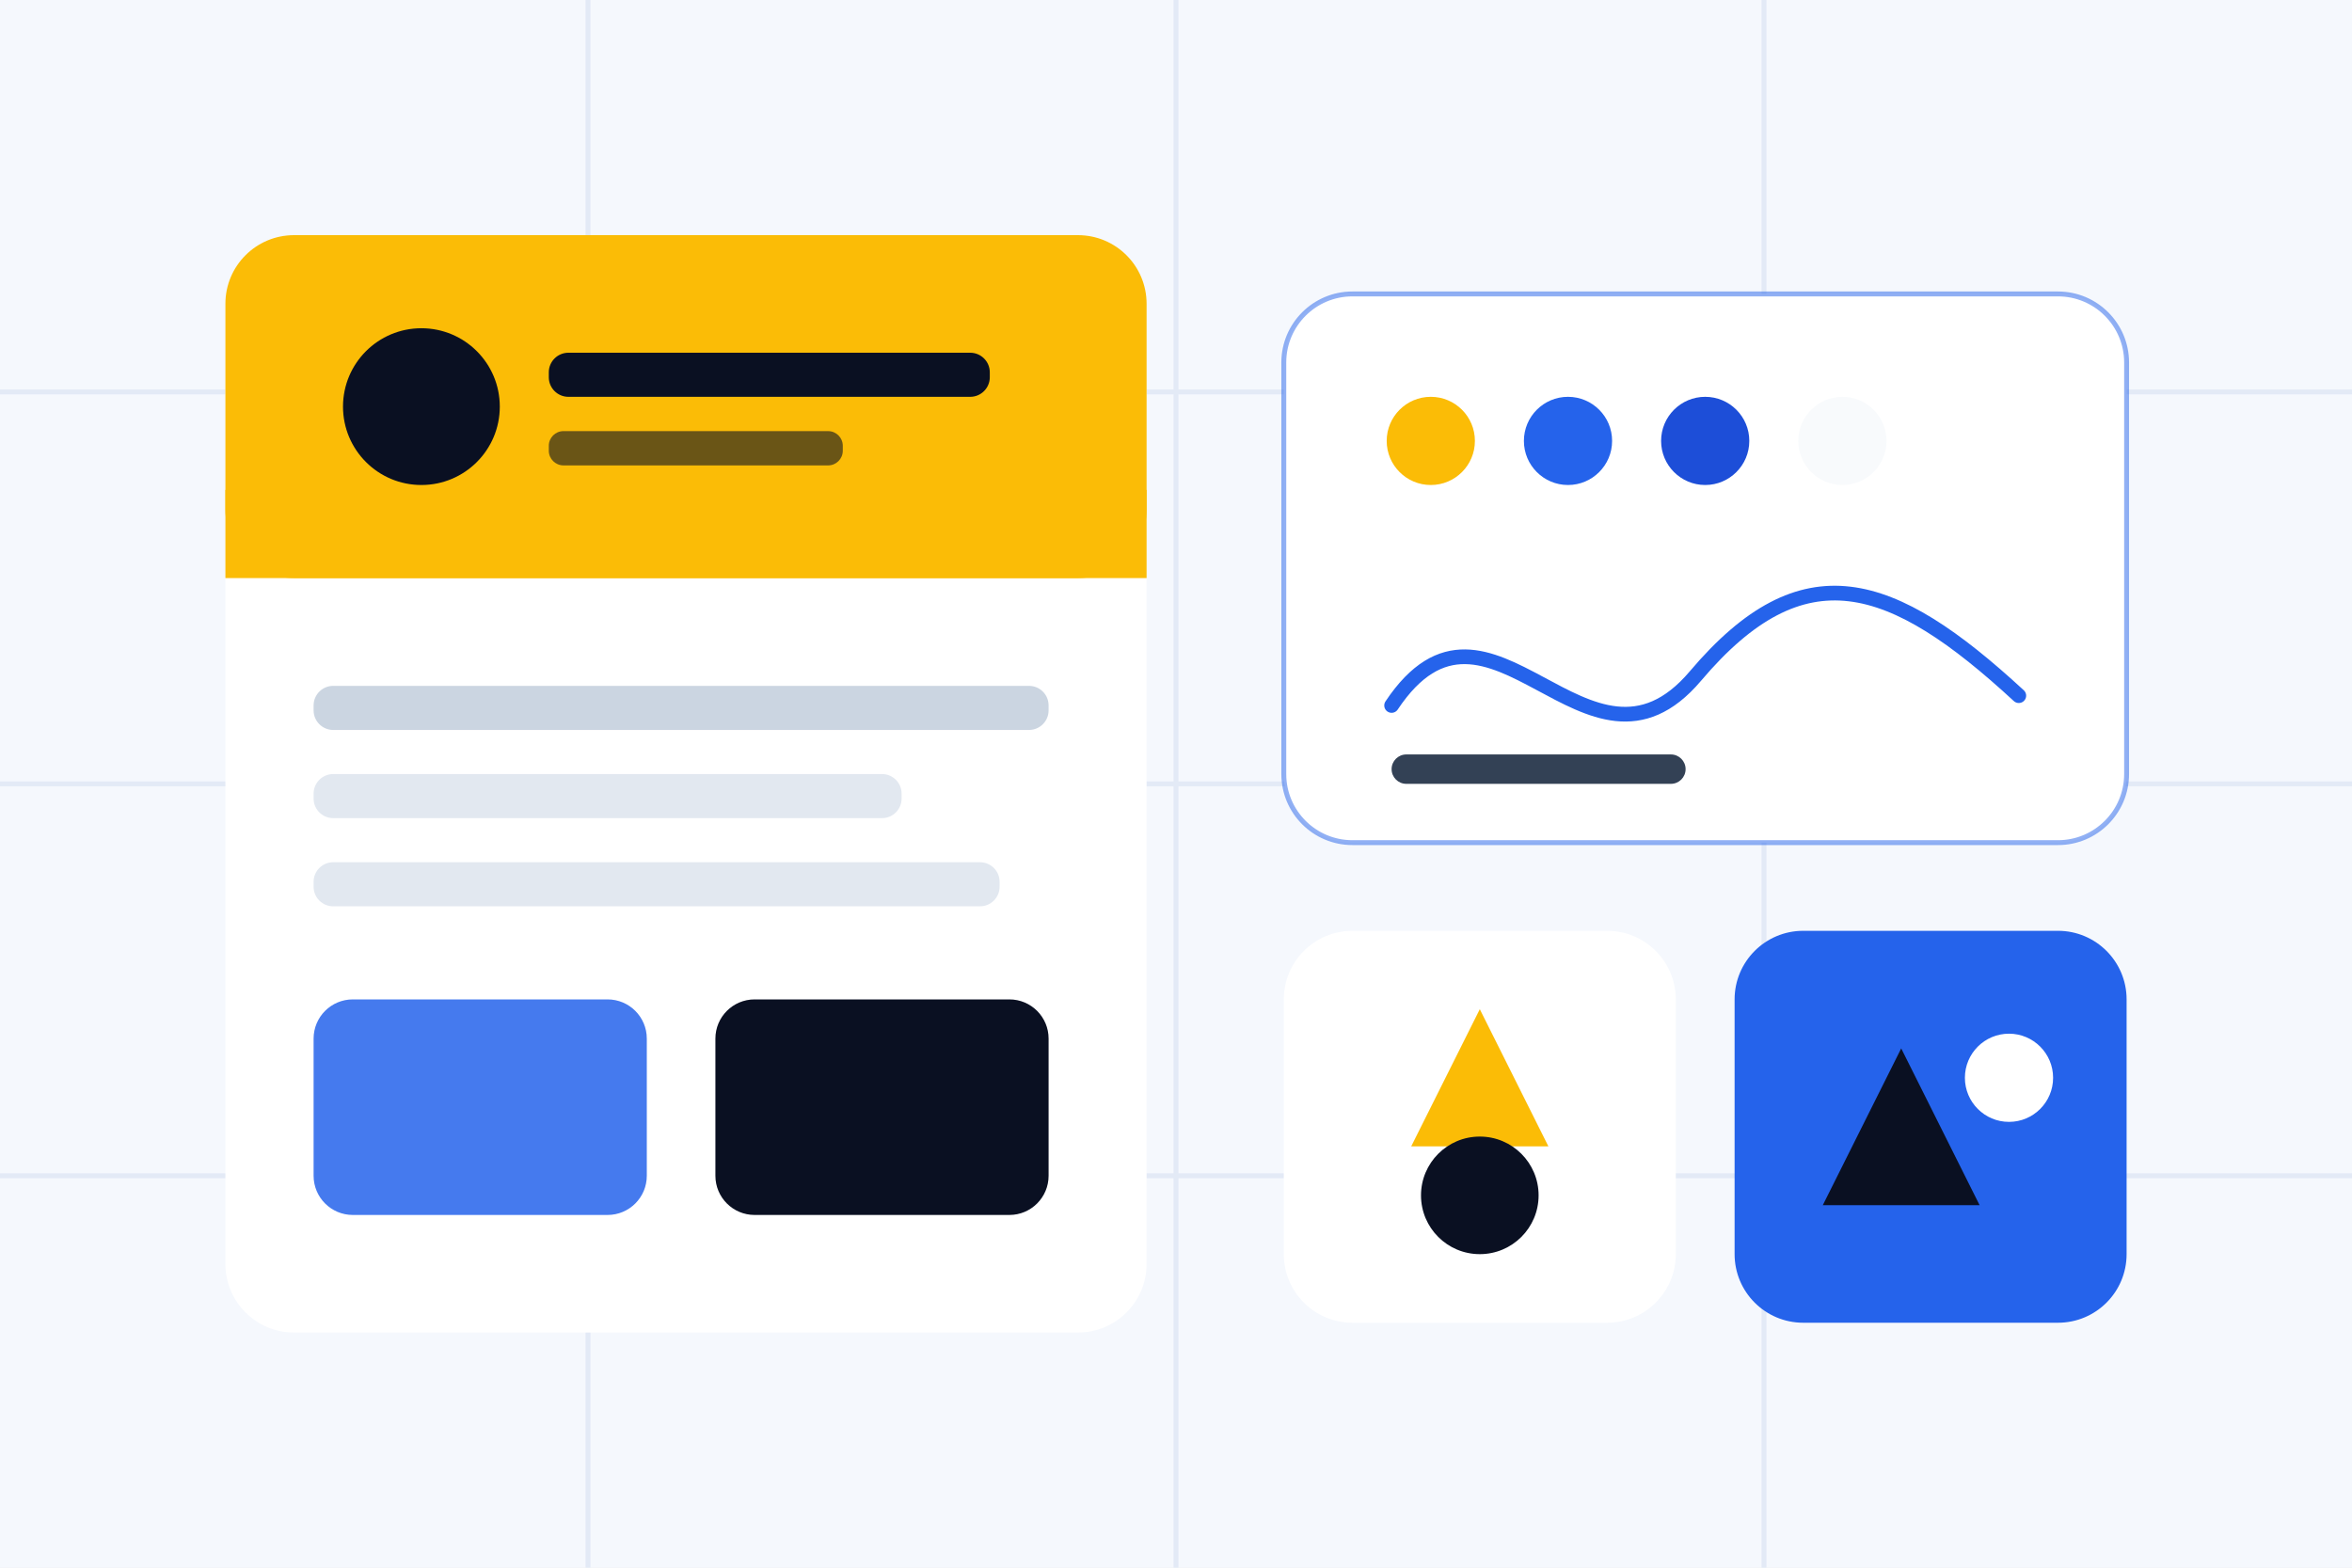
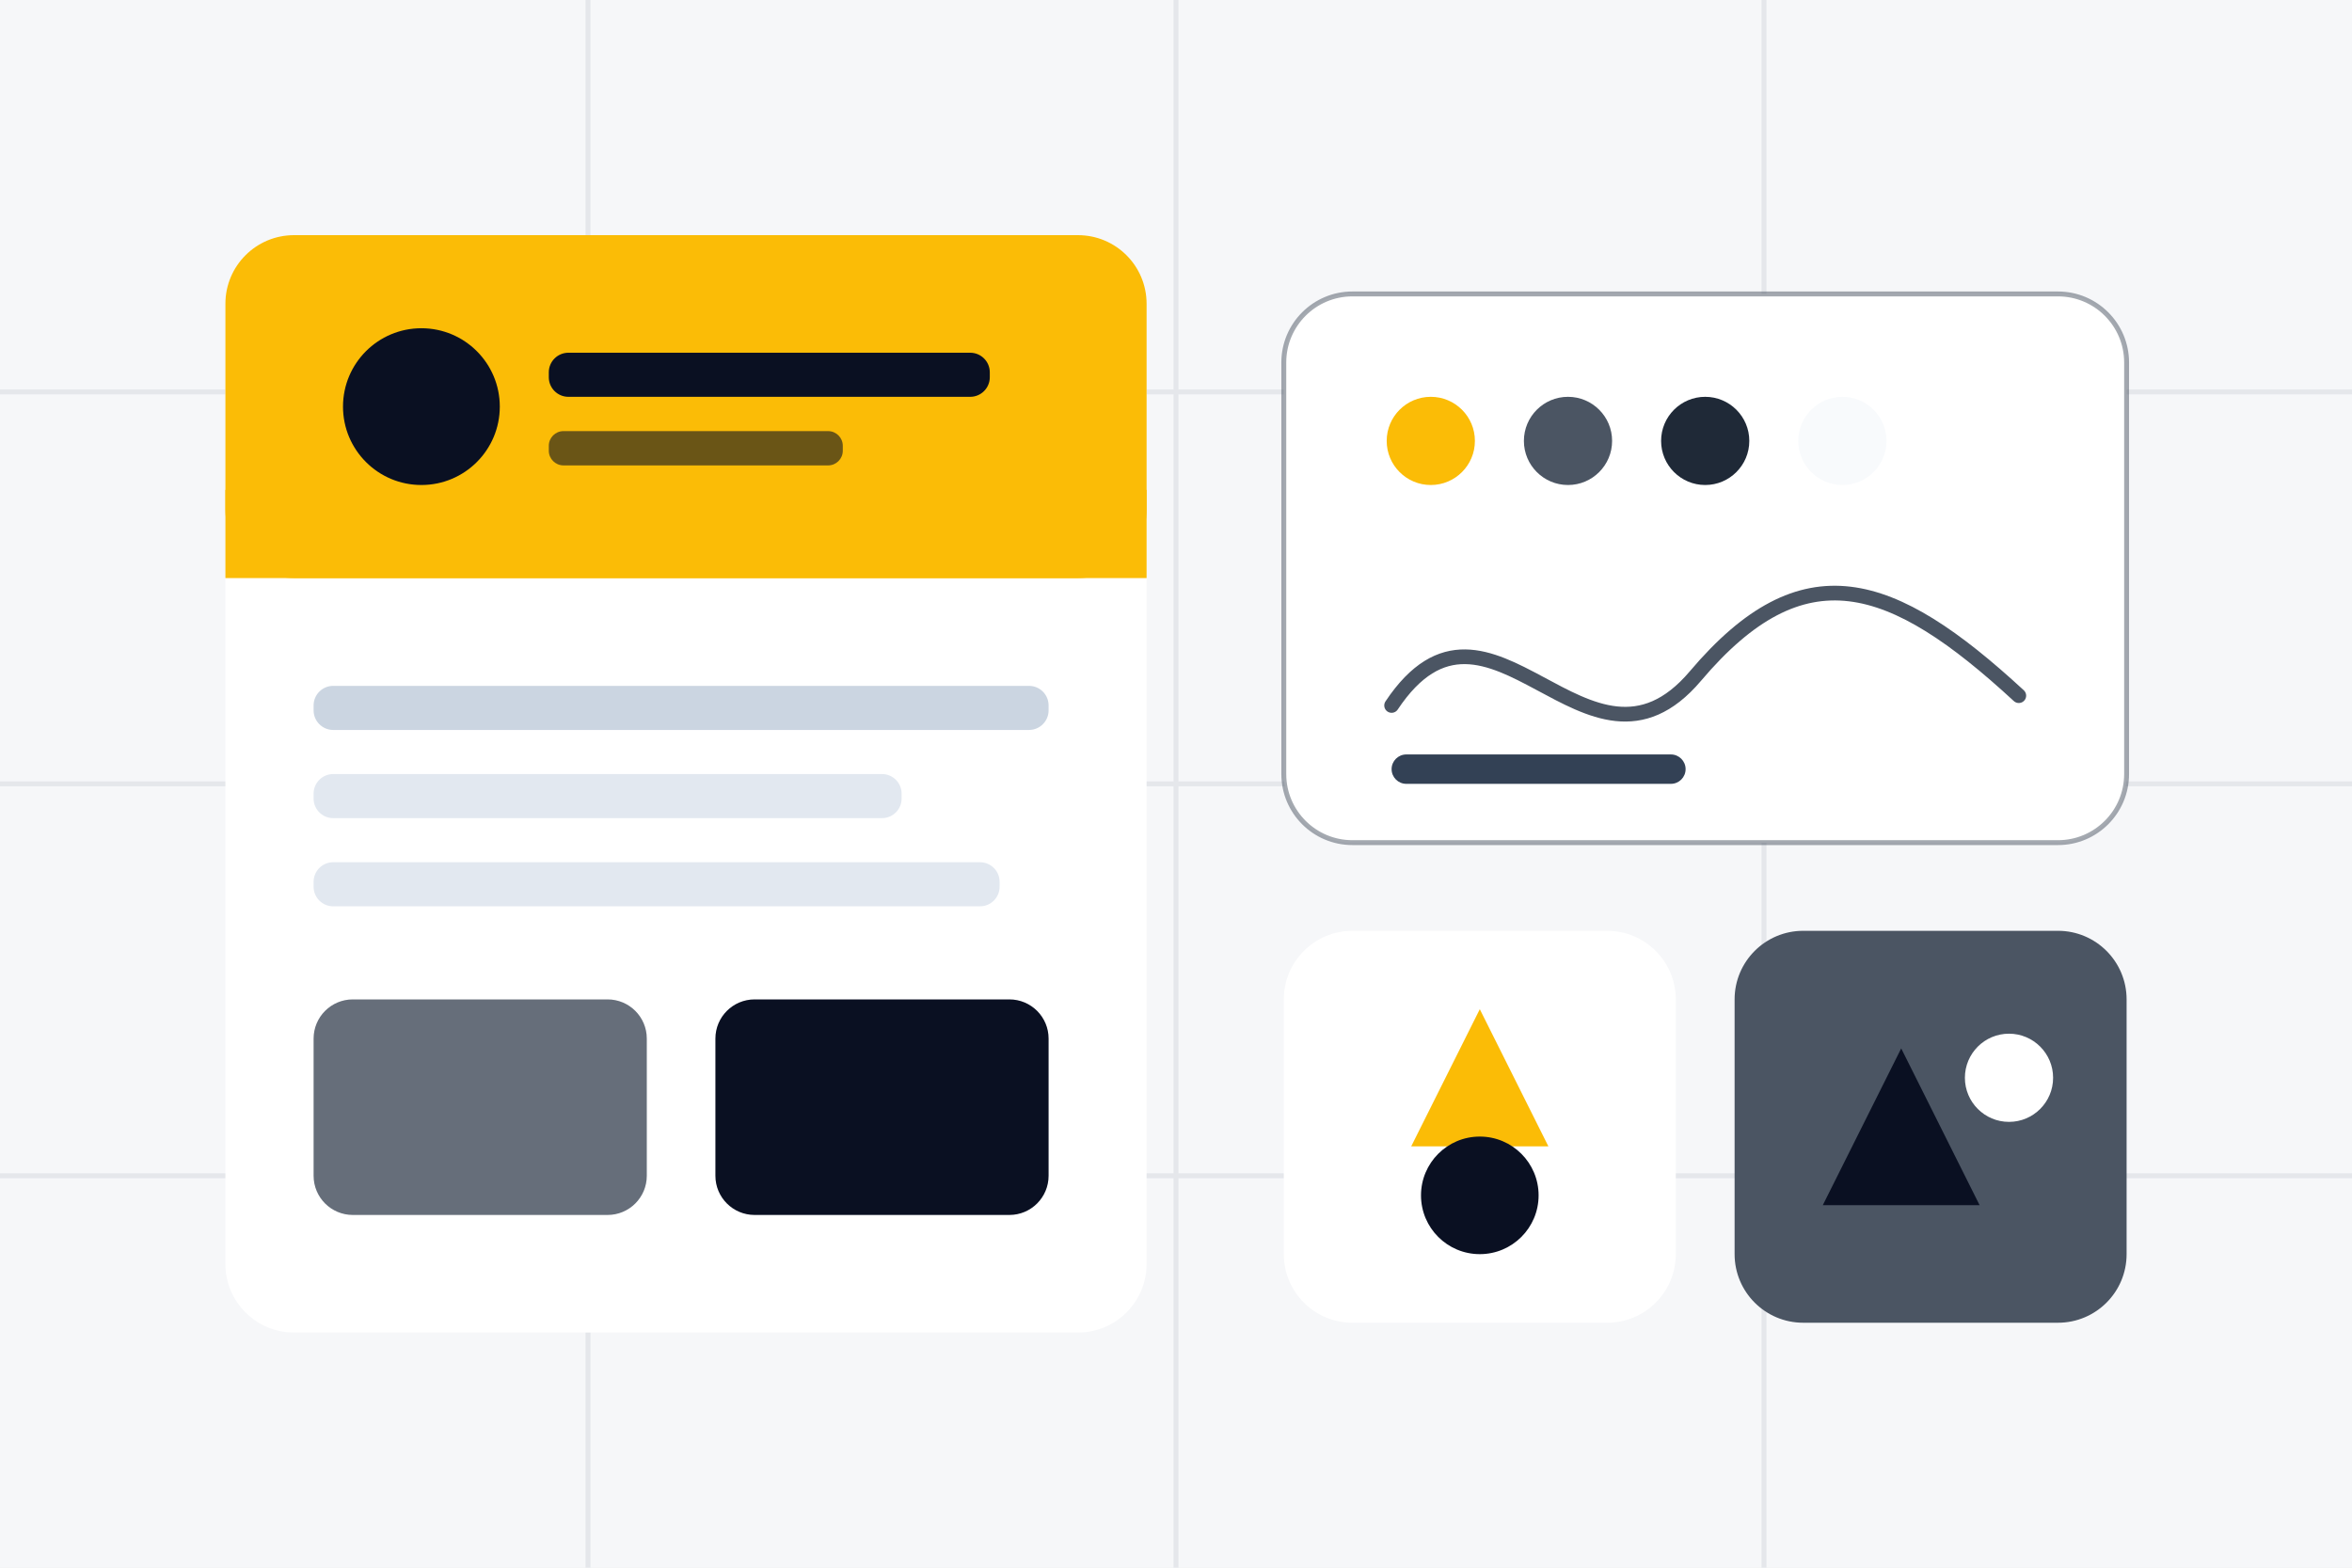
<svg xmlns="http://www.w3.org/2000/svg" viewBox="0 0 480 320" role="img" aria-label="Graphic design and brand identity illustration">
-   <rect width="480" height="320" fill="#F5F8FD" />
-   <g fill="none" stroke="#E3EAF6">
+   <rect width="480" height="320" fill="#F6F7F9" />
+   <g fill="none" stroke="#E5E7EB">
    <path d="M0 80h480M0 160h480M0 240h480M120 0v320M240 0v320M360 0v320" />
  </g>
  <rect x="46" y="48" width="188" height="224" rx="14" fill="#fff" />
  <rect x="46" y="48" width="188" height="70" rx="14" fill="#FBBC06" />
  <rect x="46" y="100" width="188" height="18" fill="#FBBC06" />
  <circle cx="86" cy="83" r="16" fill="#0A1022" />
  <rect x="112" y="72" width="90" height="9" rx="4" fill="#0A1022" />
  <rect x="112" y="88" width="60" height="7" rx="3" fill="#0A1022" opacity=".6" />
  <rect x="64" y="140" width="150" height="9" rx="4" fill="#CBD5E1" />
  <rect x="64" y="158" width="120" height="9" rx="4" fill="#E2E8F0" />
  <rect x="64" y="176" width="140" height="9" rx="4" fill="#E2E8F0" />
-   <rect x="64" y="204" width="68" height="44" rx="8" fill="#2563EB" opacity=".85" />
+   <rect x="64" y="204" width="68" height="44" rx="8" fill="#4B5563" opacity=".85" />
  <rect x="146" y="204" width="68" height="44" rx="8" fill="#0A1022" />
  <g transform="translate(262 60)">
-     <rect width="172" height="112" rx="14" fill="#FFFFFF" stroke="#2563EB" stroke-opacity=".5" />
+     <rect width="172" height="112" rx="14" fill="#FFFFFF" stroke="#4B5563" stroke-opacity=".5" />
    <circle cx="30" cy="30" r="9" fill="#FBBC06" />
-     <circle cx="58" cy="30" r="9" fill="#2563EB" />
-     <circle cx="86" cy="30" r="9" fill="#1D4ED8" />
+     <circle cx="58" cy="30" r="9" fill="#4B5563" />
+     <circle cx="86" cy="30" r="9" fill="#1F2937" />
    <circle cx="114" cy="30" r="9" fill="#F8FAFC" />
-     <path d="M22 84c20-30 40 20 62-6s40-20 66 4" fill="none" stroke="#2563EB" stroke-width="3" stroke-linecap="round" />
+     <path d="M22 84c20-30 40 20 62-6s40-20 66 4" fill="none" stroke="#4B5563" stroke-width="3" stroke-linecap="round" />
    <rect x="22" y="94" width="60" height="6" rx="3" fill="#334155" />
  </g>
  <g transform="translate(262 190)">
    <rect width="80" height="80" rx="14" fill="#fff" />
    <path d="M40 16l14 28H26z" fill="#FBBC06" />
    <circle cx="40" cy="54" r="12" fill="#0A1022" />
-     <rect x="92" width="80" height="80" rx="14" fill="#2563EB" />
+     <rect x="92" width="80" height="80" rx="14" fill="#4B5563" />
    <path d="M110 56l16-32 16 32z" fill="#0A1022" />
    <circle cx="148" cy="30" r="9" fill="#fff" />
  </g>
</svg>
